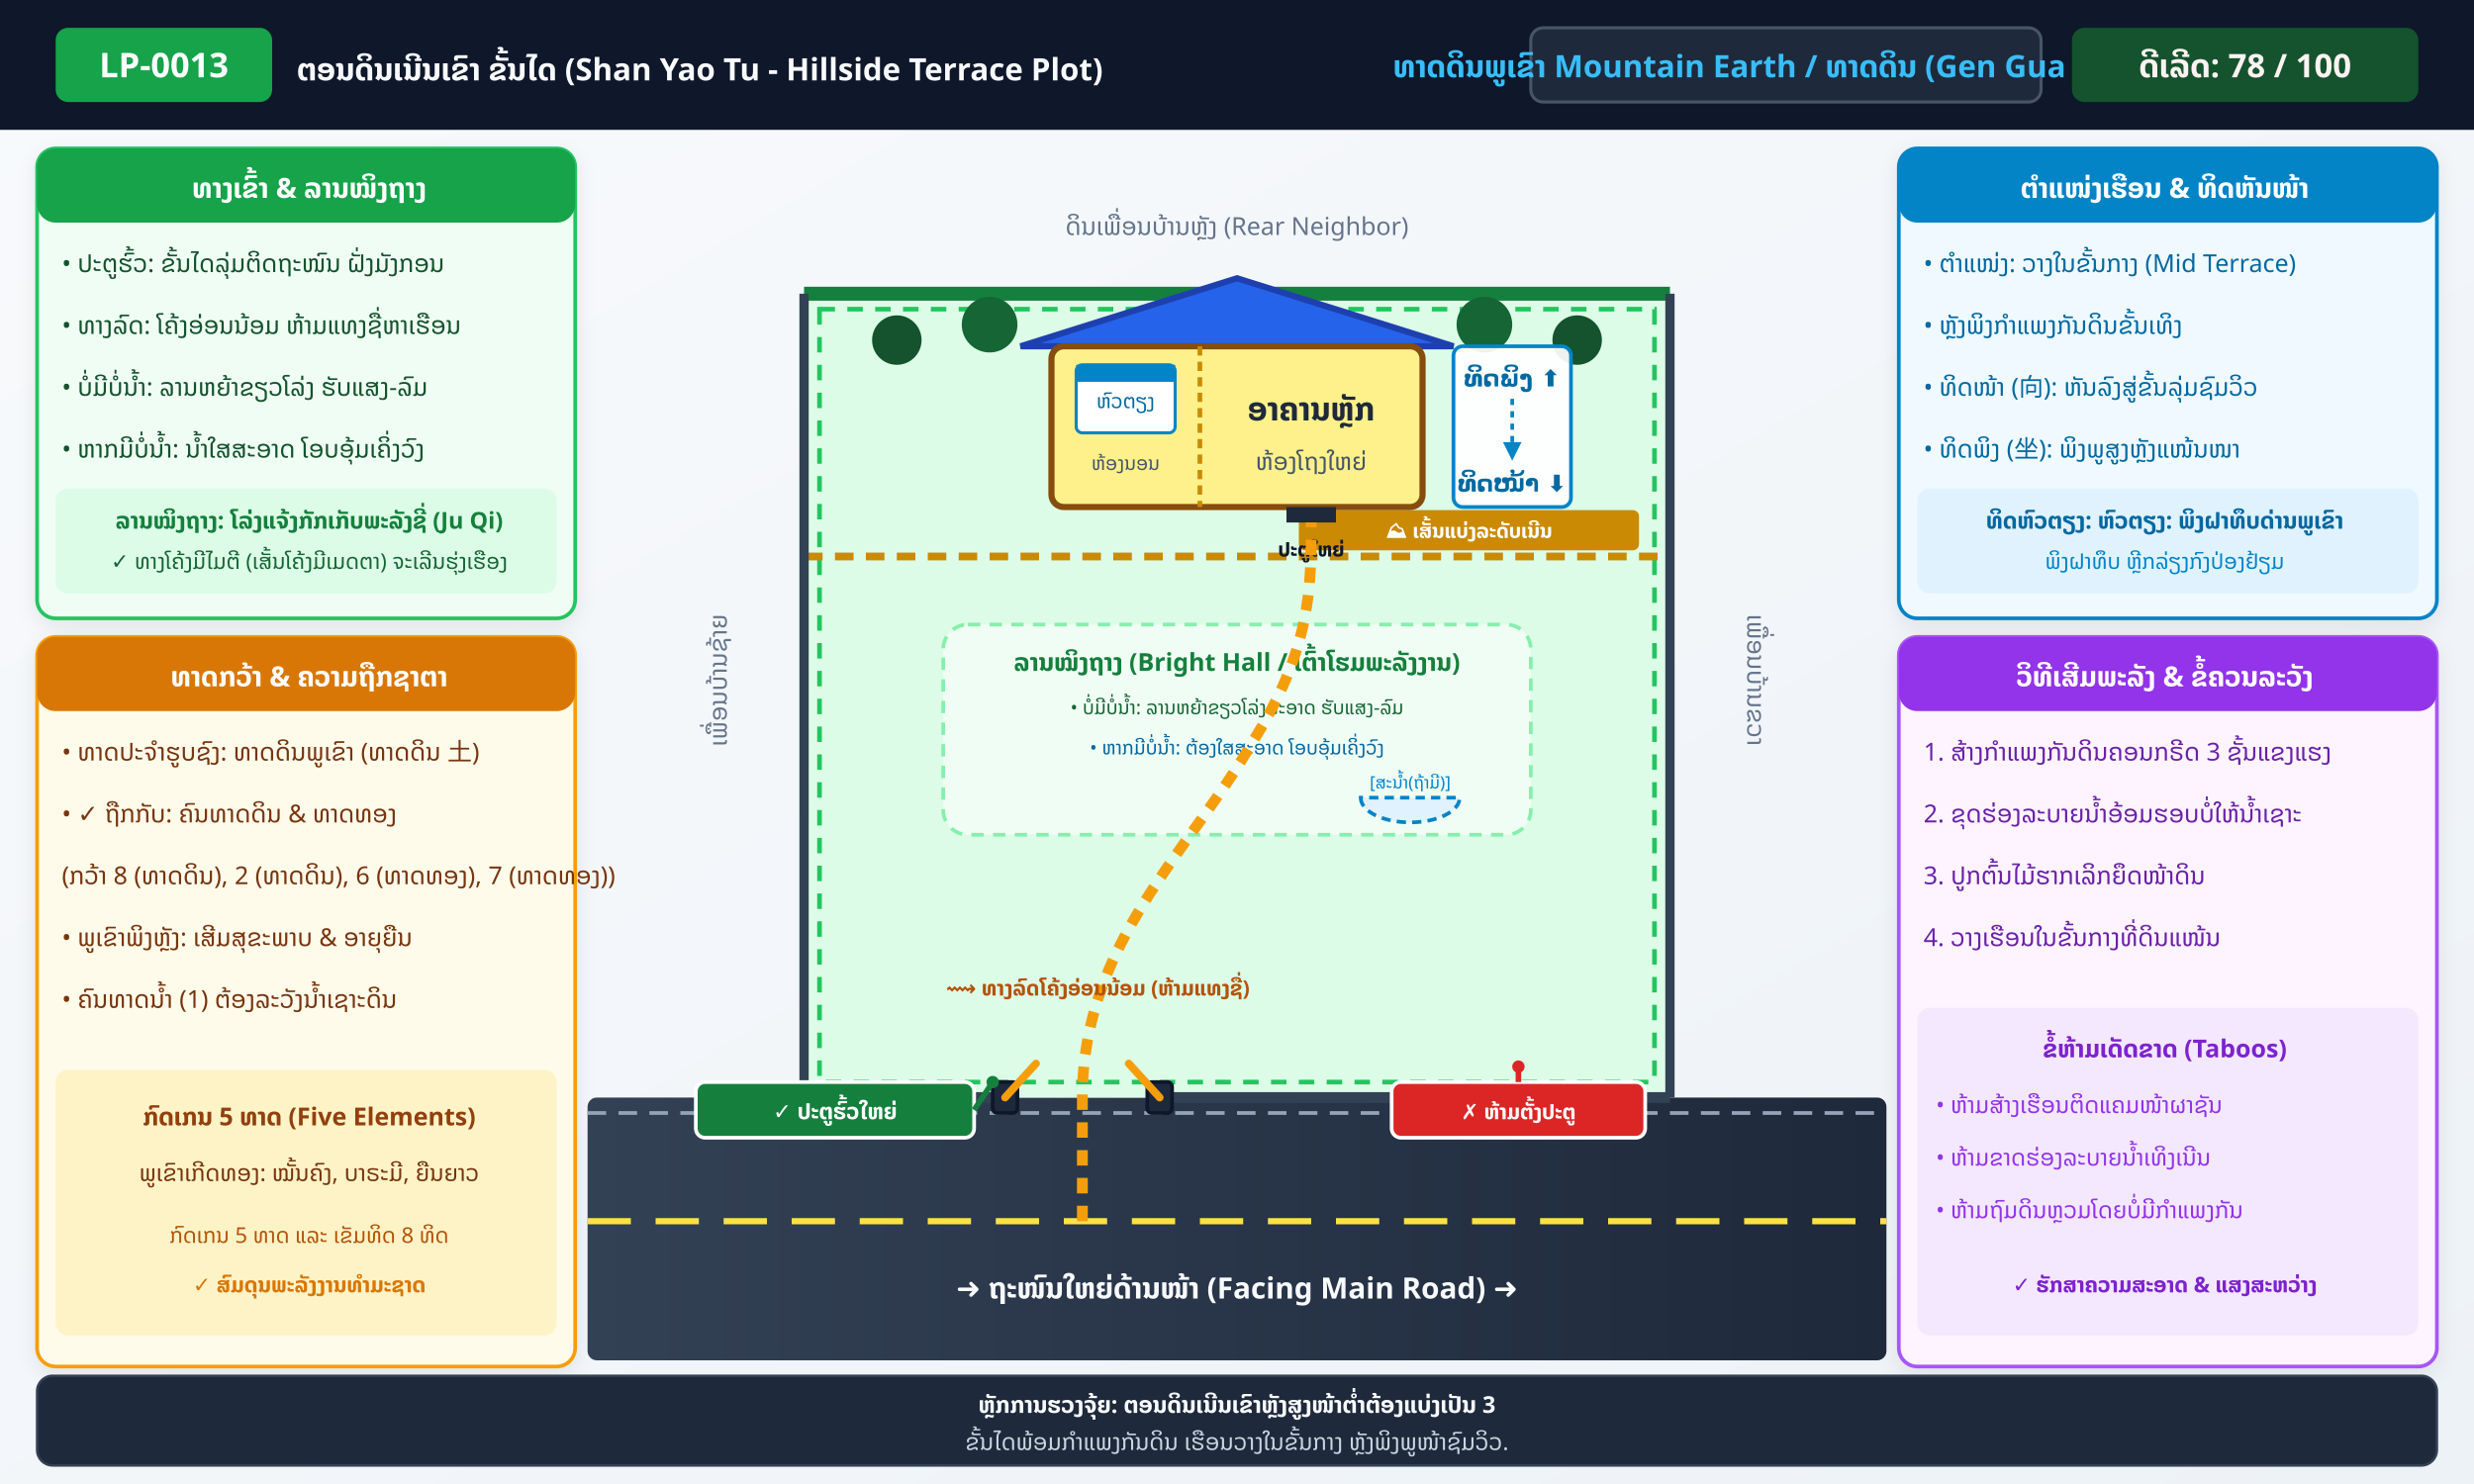
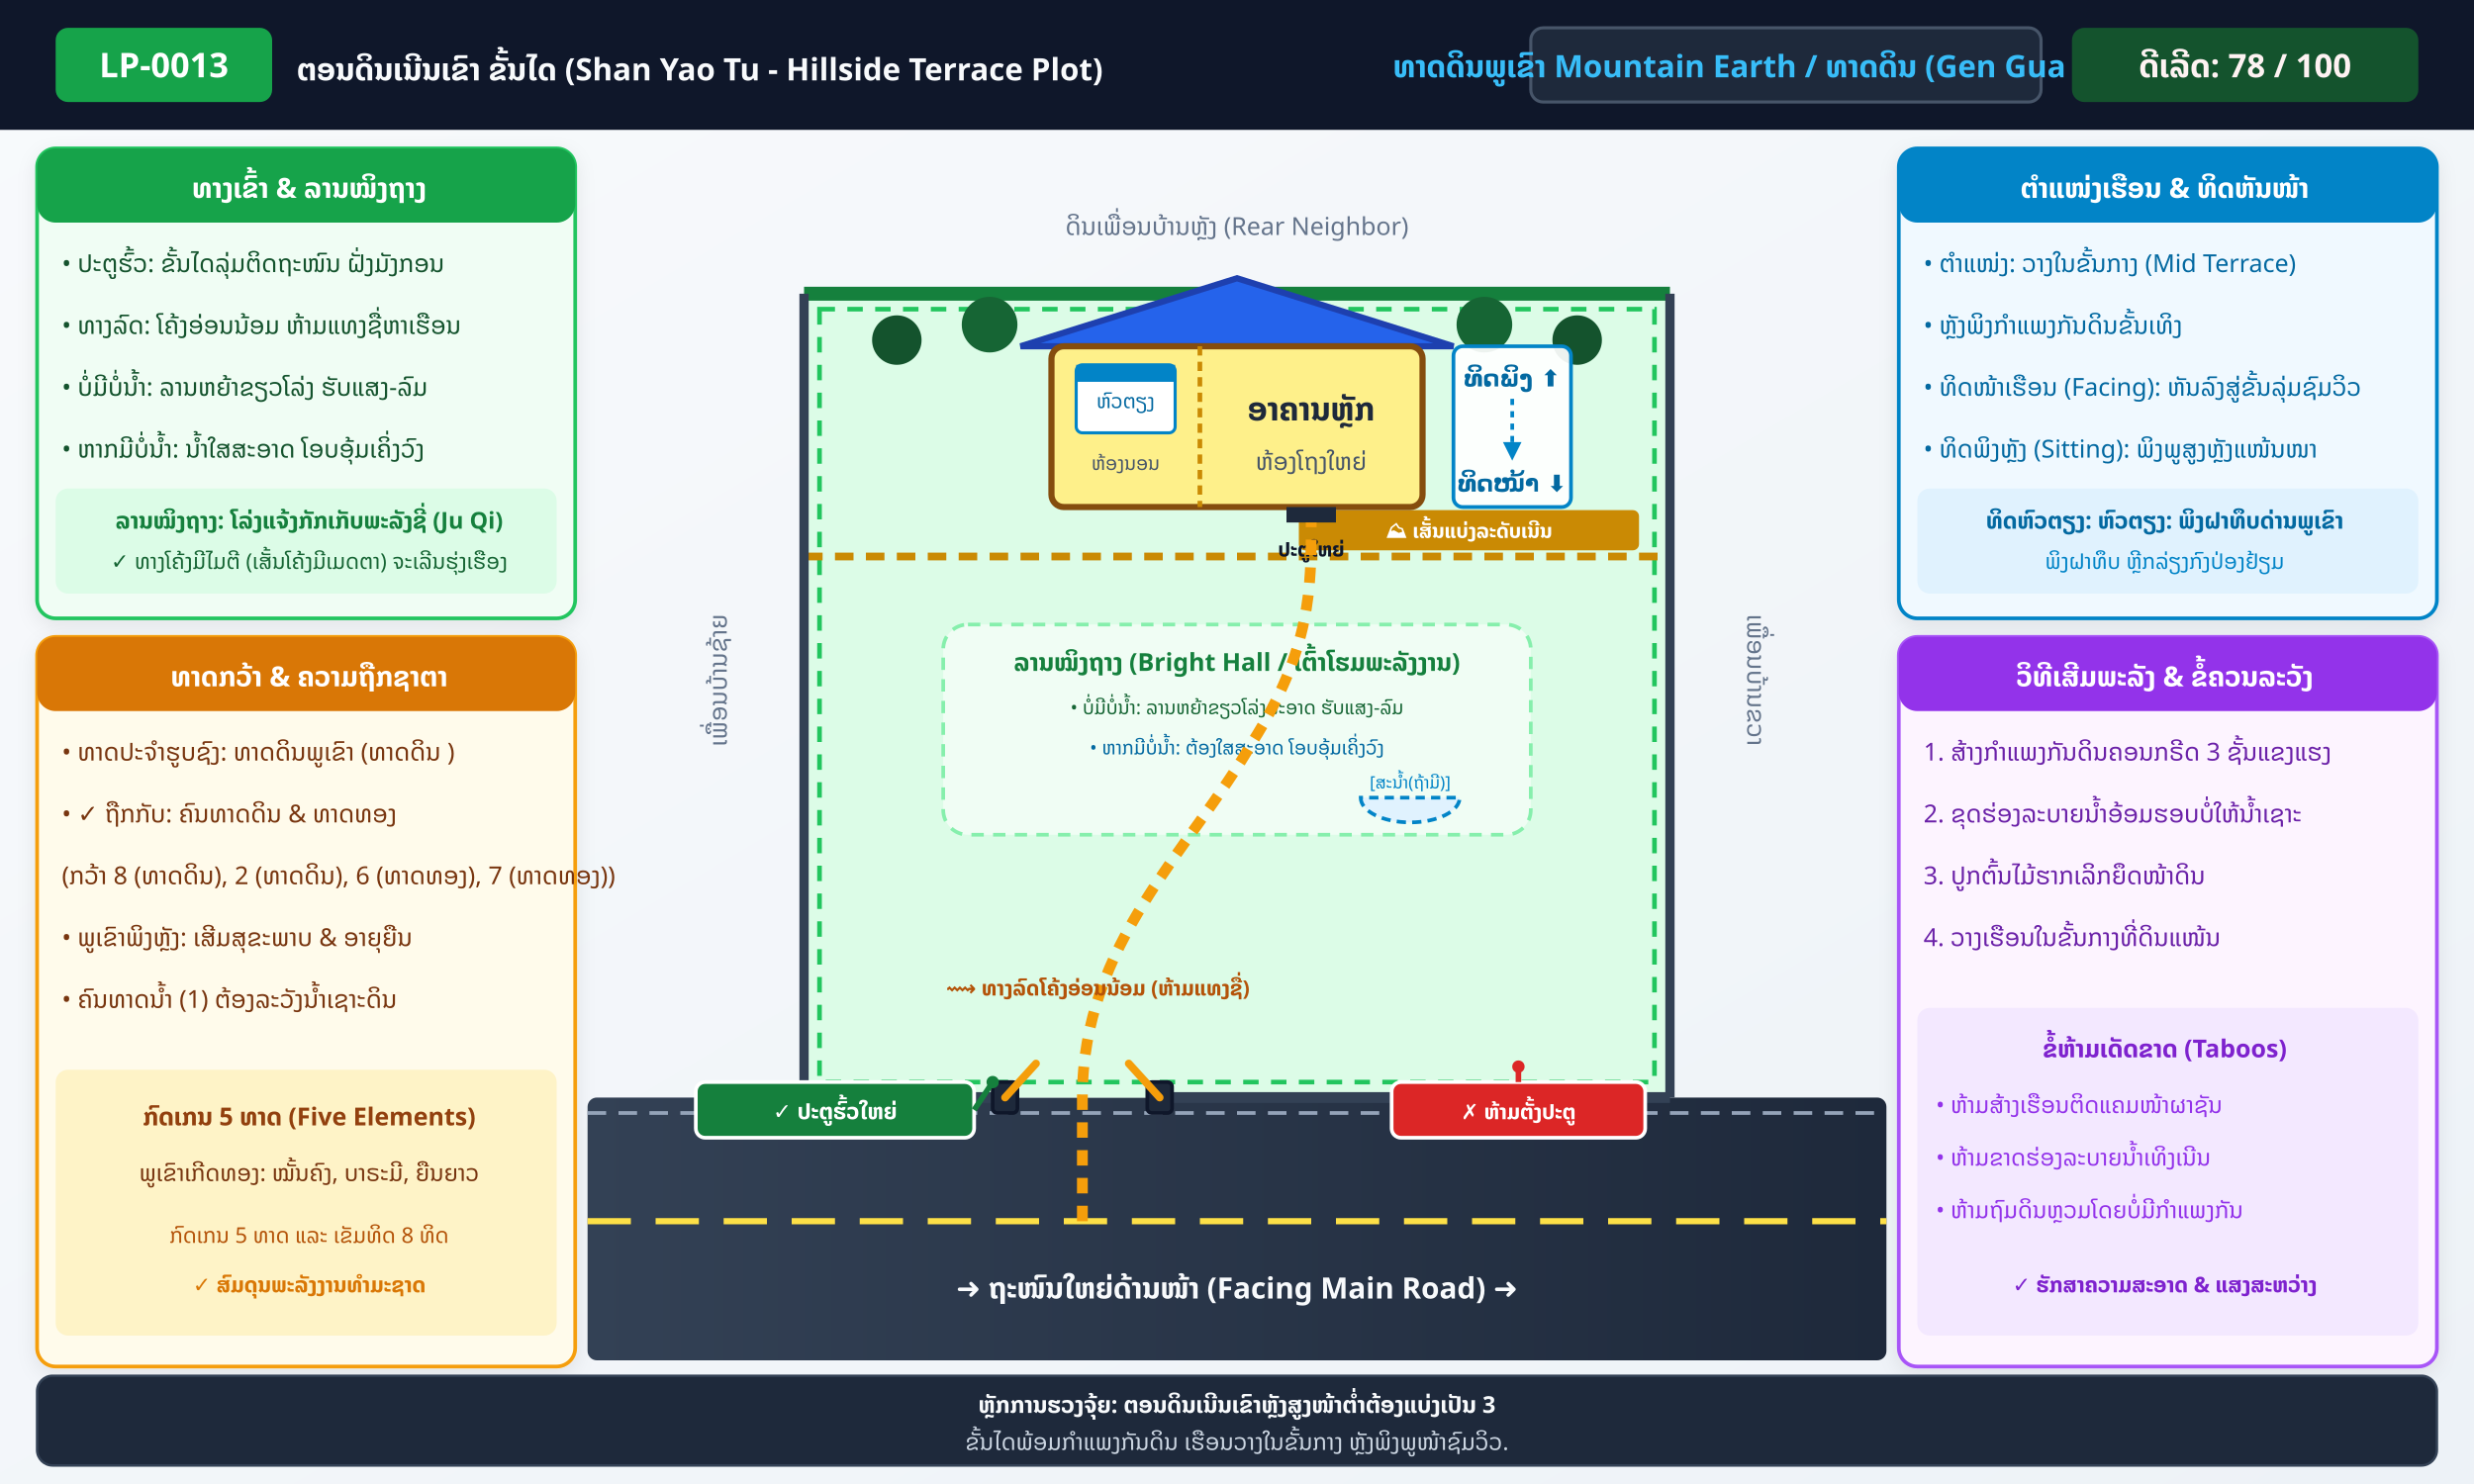
<svg xmlns="http://www.w3.org/2000/svg" viewBox="0 0 800 480" width="800" height="480">
  <defs>
    <linearGradient id="bgGrad" x1="0%" y1="0%" x2="100%" y2="100%">
      <stop offset="0%" stop-color="#F8FAFC" />
      <stop offset="100%" stop-color="#EDF2F7" />
    </linearGradient>
    <linearGradient id="roadGrad" x1="0%" y1="0%" x2="100%" y2="0%">
      <stop offset="0%" stop-color="#334155" />
      <stop offset="100%" stop-color="#1E293B" />
    </linearGradient>
    <filter id="shadow" x="-5%" y="-5%" width="110%" height="110%">
      <feDropShadow dx="0" dy="2" stdDeviation="3" flood-opacity="0.08" />
    </filter>
  </defs>
  <rect width="800" height="480" fill="url(#bgGrad)" />
  <rect x="0" y="0" width="800" height="42" fill="#0F172A" />
  <rect x="18" y="9" width="70" height="24" rx="4" fill="#16A34A" />
  <text x="53" y="25" font-family="'Segoe UI', sans-serif" font-weight="bold" font-size="11" fill="#FFFFFF" text-anchor="middle">LP-0013</text>
  <text x="96" y="26" font-family="'Noto Sans Lao', 'Segoe UI', sans-serif" font-weight="bold" font-size="10" fill="#F8FAFC">ຕອນດິນເນີນເຂົາ ຂັ້ນໄດ (Shan Yao Tu - Hillside Terrace Plot)</text>
  <rect x="495" y="9" width="165" height="24" rx="4" fill="#1E293B" stroke="#475569" stroke-width="1" />
  <text x="577" y="25" font-family="'Noto Sans Lao', 'Segoe UI', sans-serif" font-weight="bold" font-size="10" fill="#38BDF8" text-anchor="middle">ທາດດິນພູເຂົາ Mountain Earth / ທາດດິນ (Gen Gua ທາດດິນ)</text>
  <rect x="670" y="9" width="112" height="24" rx="4" fill="#14532D" />
  <text x="726" y="25" font-family="'Noto Sans Lao', 'Segoe UI', sans-serif" font-weight="bold" font-size="10.5" fill="#FEF2F2" text-anchor="middle">ດີເລີດ: 78 / 100</text>
  <rect x="12" y="48" width="174" height="152" rx="6" fill="#F0FDF4" stroke="#22C55E" stroke-width="1.2" filter="url(#shadow)" />
  <rect x="12" y="48" width="174" height="24" rx="6" fill="#16A34A" />
  <text x="100" y="64" font-family="'Noto Sans Lao', 'Segoe UI', sans-serif" font-weight="bold" font-size="9" fill="#FFFFFF" text-anchor="middle">ທາງເຂົ້າ &amp; ລານໝິງຖາງ</text>
  <text x="20" y="88" font-family="'Noto Sans Lao', 'Segoe UI', sans-serif" font-size="8" fill="#14532D">• ປະຕູຮົ້ວ: ຂັ້ນໄດລຸ່ມຕິດຖະໜົນ ຝັ່ງມັງກອນ</text>
  <text x="20" y="108" font-family="'Noto Sans Lao', 'Segoe UI', sans-serif" font-size="8" fill="#14532D">• ທາງລົດ: ໂຄ້ງອ່ອນນ້ອມ ຫ້າມແທງຊື່ຫາເຮືອນ</text>
  <text x="20" y="128" font-family="'Noto Sans Lao', 'Segoe UI', sans-serif" font-size="8" fill="#14532D">• ບໍ່ມີບໍ່ນ້ຳ: ລານຫຍ້າຂຽວໂລ່ງ ຮັບແສງ-ລົມ</text>
  <text x="20" y="148" font-family="'Noto Sans Lao', 'Segoe UI', sans-serif" font-size="8" fill="#14532D">• ຫາກມີບໍ່ນ້ຳ: ນ້ຳໃສສະອາດ ໂອບອຸ້ມເຄິ່ງວົງ</text>
  <rect x="18" y="158" width="162" height="34" rx="4" fill="#DCFCE7" />
  <text x="100" y="171" font-family="'Noto Sans Lao', 'Segoe UI', sans-serif" font-weight="bold" font-size="7.5" fill="#15803D" text-anchor="middle">ລານໝິງຖາງ: ໂລ່ງແຈ້ງກັກເກັບພະລັງຊີ່ (Ju Qi)</text>
  <text x="100" y="184" font-family="'Noto Sans Lao', 'Segoe UI', sans-serif" font-size="7" fill="#166534" text-anchor="middle">✓ ທາງໂຄ້ງມີໄມຕີ (ເສັ້ນໂຄ້ງມີເມດຕາ) ຈະເລີນຮຸ່ງເຮືອງ</text>
  <rect x="12" y="206" width="174" height="236" rx="6" fill="#FFFBEB" stroke="#F59E0B" stroke-width="1.2" filter="url(#shadow)" />
  <rect x="12" y="206" width="174" height="24" rx="6" fill="#D97706" />
  <text x="100" y="222" font-family="'Noto Sans Lao', 'Segoe UI', sans-serif" font-weight="bold" font-size="9" fill="#FFFFFF" text-anchor="middle">ທາດກວ້າ &amp; ຄວາມຖືກຊາຕາ</text>
-   <text x="20" y="246" font-family="'Noto Sans Lao', 'Segoe UI', sans-serif" font-size="8" fill="#78350F">• ທາດປະຈຳຮູບຊົງ: ທາດດິນພູເຂົາ (ທາດດິນ 土)</text>
+   <text x="20" y="246" font-family="'Noto Sans Lao', 'Segoe UI', sans-serif" font-size="8" fill="#78350F">• ທາດປະຈຳຮູບຊົງ: ທາດດິນພູເຂົາ (ທາດດິນ )</text>
  <text x="20" y="266" font-family="'Noto Sans Lao', 'Segoe UI', sans-serif" font-size="8" fill="#78350F">• ✓ ຖືກກັບ: ຄົນທາດດິນ &amp; ທາດທອງ</text>
  <text x="20" y="286" font-family="'Noto Sans Lao', 'Segoe UI', sans-serif" font-size="8" fill="#78350F">(ກວ້າ 8 (ທາດດິນ), 2 (ທາດດິນ), 6 (ທາດທອງ), 7 (ທາດທອງ))</text>
  <text x="20" y="306" font-family="'Noto Sans Lao', 'Segoe UI', sans-serif" font-size="8" fill="#78350F">• ພູເຂົາພິງຫຼັງ: ເສີມສຸຂະພາບ &amp; ອາຍຸຍືນ</text>
  <text x="20" y="326" font-family="'Noto Sans Lao', 'Segoe UI', sans-serif" font-size="8" fill="#78350F">• ຄົນທາດນ້ຳ (1) ຕ້ອງລະວັງນ້ຳເຊາະດິນ</text>
  <rect x="18" y="346" width="162" height="86" rx="4" fill="#FEF3C7" />
  <text x="100" y="364" font-family="'Noto Sans Lao', 'Segoe UI', sans-serif" font-weight="bold" font-size="8" fill="#92400E" text-anchor="middle">ກົດເກນ 5 ທາດ (Five Elements)</text>
  <text x="100" y="382" font-family="'Noto Sans Lao', 'Segoe UI', sans-serif" font-size="7.5" fill="#78350F" text-anchor="middle">ພູເຂົາເກີດທອງ: ໝັ້ນຄົງ, ບາຣະມີ, ຍືນຍາວ</text>
  <text x="100" y="402" font-family="'Noto Sans Lao', 'Segoe UI', sans-serif" font-size="7" fill="#B45309" text-anchor="middle">ກົດເກນ 5 ທາດ ແລະ ເຂັມທິດ 8 ທິດ</text>
  <text x="100" y="418" font-family="'Noto Sans Lao', 'Segoe UI', sans-serif" font-weight="bold" font-size="7" fill="#D97706" text-anchor="middle">✓ ສົມດຸນພະລັງງານທຳມະຊາດ</text>
  <rect x="614" y="48" width="174" height="152" rx="6" fill="#F0F9FF" stroke="#0284C7" stroke-width="1.2" filter="url(#shadow)" />
  <rect x="614" y="48" width="174" height="24" rx="6" fill="#0284C7" />
  <text x="700" y="64" font-family="'Noto Sans Lao', 'Segoe UI', sans-serif" font-weight="bold" font-size="9" fill="#FFFFFF" text-anchor="middle">ຕຳແໜ່ງເຮືອນ &amp; ທິດຫັນໜ້າ</text>
  <text x="622" y="88" font-family="'Noto Sans Lao', 'Segoe UI', sans-serif" font-size="8" fill="#0369A1">• ຕຳແໜ່ງ: ວາງໃນຂັ້ນກາງ (Mid Terrace)</text>
  <text x="622" y="108" font-family="'Noto Sans Lao', 'Segoe UI', sans-serif" font-size="8" fill="#0369A1">• ຫຼັງພິງກຳແພງກັນດິນຂັ້ນເທິງ</text>
-   <text x="622" y="128" font-family="'Noto Sans Lao', 'Segoe UI', sans-serif" font-size="8" fill="#0369A1">• ທິດໜ້າ (向): ຫັນລົງສູ່ຂັ້ນລຸ່ມຊົມວິວ</text>
-   <text x="622" y="148" font-family="'Noto Sans Lao', 'Segoe UI', sans-serif" font-size="8" fill="#0369A1">• ທິດພິງ (坐): ພິງພູສູງຫຼັງແໜ້ນໜາ</text>
+   <text x="622" y="128" font-family="'Noto Sans Lao', 'Segoe UI', sans-serif" font-size="8" fill="#0369A1">• ທິດໜ້າເຮືອນ (Facing): ຫັນລົງສູ່ຂັ້ນລຸ່ມຊົມວິວ</text>
+   <text x="622" y="148" font-family="'Noto Sans Lao', 'Segoe UI', sans-serif" font-size="8" fill="#0369A1">• ທິດພິງຫຼັງ (Sitting): ພິງພູສູງຫຼັງແໜ້ນໜາ</text>
  <rect x="620" y="158" width="162" height="34" rx="4" fill="#E0F2FE" />
  <text x="700" y="171" font-family="'Noto Sans Lao', 'Segoe UI', sans-serif" font-weight="bold" font-size="7.5" fill="#0369A1" text-anchor="middle">ທິດຫົວຕຽງ: ຫົວຕຽງ: ພິງຝາທຶບດ່ານພູເຂົາ</text>
  <text x="700" y="184" font-family="'Noto Sans Lao', 'Segoe UI', sans-serif" font-size="7" fill="#0284C7" text-anchor="middle">ພິງຝາທຶບ ຫຼີກລ່ຽງກົງປ່ອງຢ້ຽມ</text>
  <rect x="614" y="206" width="174" height="236" rx="6" fill="#FDF4FF" stroke="#A855F7" stroke-width="1.2" filter="url(#shadow)" />
  <rect x="614" y="206" width="174" height="24" rx="6" fill="#9333EA" />
  <text x="700" y="222" font-family="'Noto Sans Lao', 'Segoe UI', sans-serif" font-weight="bold" font-size="9" fill="#FFFFFF" text-anchor="middle">ວິທີເສີມພະລັງ &amp; ຂໍ້ຄວນລະວັງ</text>
  <text x="622" y="246" font-family="'Noto Sans Lao', 'Segoe UI', sans-serif" font-size="8" fill="#6B21A8">1. ສ້າງກຳແພງກັນດິນຄອນກຣີດ 3 ຊັ້ນແຂງແຮງ</text>
  <text x="622" y="266" font-family="'Noto Sans Lao', 'Segoe UI', sans-serif" font-size="8" fill="#6B21A8">2. ຂຸດຮ່ອງລະບາຍນ້ຳອ້ອມຮອບບໍ່ໃຫ້ນ້ຳເຊາະ</text>
  <text x="622" y="286" font-family="'Noto Sans Lao', 'Segoe UI', sans-serif" font-size="8" fill="#6B21A8">3. ປູກຕົ້ນໄມ້ຮາກເລິກຍຶດໜ້າດິນ</text>
  <text x="622" y="306" font-family="'Noto Sans Lao', 'Segoe UI', sans-serif" font-size="8" fill="#6B21A8">4. ວາງເຮືອນໃນຂັ້ນກາງທີ່ດິນແໜ້ນ</text>
  <rect x="620" y="326" width="162" height="106" rx="4" fill="#F3E8FF" />
  <text x="700" y="342" font-family="'Noto Sans Lao', 'Segoe UI', sans-serif" font-weight="bold" font-size="8" fill="#7E22CE" text-anchor="middle">ຂໍ້ຫ້າມເດັດຂາດ (Taboos)</text>
  <text x="626" y="360" font-family="'Noto Sans Lao', 'Segoe UI', sans-serif" font-size="7.5" fill="#9333EA">• ຫ້າມສ້າງເຮືອນຕິດແຄມໜ້າຜາຊັນ</text>
  <text x="626" y="377" font-family="'Noto Sans Lao', 'Segoe UI', sans-serif" font-size="7.5" fill="#9333EA">• ຫ້າມຂາດຮ່ອງລະບາຍນ້ຳເທິງເນີນ</text>
  <text x="626" y="394" font-family="'Noto Sans Lao', 'Segoe UI', sans-serif" font-size="7.5" fill="#9333EA">• ຫ້າມຖົມດິນຫຼວມໂດຍບໍ່ມີກຳແພງກັນ</text>
  <text x="700" y="418" font-family="'Noto Sans Lao', 'Segoe UI', sans-serif" font-weight="bold" font-size="7" fill="#7E22CE" text-anchor="middle">✓ ຮັກສາຄວາມສະອາດ &amp; ແສງສະຫວ່າງ</text>
  <rect x="190" y="355" width="420" height="85" fill="url(#roadGrad)" rx="3" />
  <line x1="190" y1="395" x2="610" y2="395" stroke="#FDE047" stroke-width="2" stroke-dasharray="14,8" />
  <line x1="190" y1="360" x2="610" y2="360" stroke="#94A3B8" stroke-width="1.2" stroke-dasharray="6,4" />
  <text x="400" y="420" font-family="'Noto Sans Lao', 'Segoe UI', sans-serif" font-weight="bold" font-size="9.5" fill="#F8FAFC" text-anchor="middle">➜ ຖະໜົນໃຫຍ່ດ້ານໜ້າ (Facing Main Road) ➜</text>
  <g>
    <text x="400" y="76" font-family="'Noto Sans Lao', 'Segoe UI', sans-serif" font-size="8" fill="#64748B" text-anchor="middle">ດິນເພື່ອນບ້ານຫຼັງ (Rear Neighbor)</text>
    <text x="235" y="220" font-family="'Noto Sans Lao', 'Segoe UI', sans-serif" font-size="8" fill="#64748B" text-anchor="middle" transform="rotate(-90 235 220)">ເພື່ອນບ້ານຊ້າຍ</text>
    <text x="565" y="220" font-family="'Noto Sans Lao', 'Segoe UI', sans-serif" font-size="8" fill="#64748B" text-anchor="middle" transform="rotate(90 565 220)">ເພື່ອນບ້ານຂວາ</text>
    <rect x="260" y="95" width="280" height="260" fill="#DCFCE7" rx="4" />
    <rect x="265" y="100" width="270" height="250" fill="none" stroke="#22C55E" stroke-width="1.5" stroke-dasharray="5,4" />
    <line x1="260" y1="180" x2="540" y2="180" stroke="#CA8A04" stroke-width="2.5" stroke-dasharray="6,4" />
    <rect x="420" y="165" width="110" height="13" rx="2" fill="#CA8A04" />
    <text x="475" y="174" font-family="'Noto Sans Lao', 'Segoe UI', sans-serif" font-weight="bold" font-size="6.5" fill="#FFFFFF" text-anchor="middle">⛰️ ເສັ້ນແບ່ງລະດັບເນີນ</text>
    <line x1="260" y1="95" x2="540" y2="95" stroke="#15803D" stroke-width="4.5" />
    <line x1="260" y1="95" x2="260" y2="355" stroke="#334155" stroke-width="3" />
    <line x1="540" y1="95" x2="540" y2="355" stroke="#334155" stroke-width="3" />
    <circle cx="290" cy="110" r="8" fill="#14532D" />
    <circle cx="320" cy="105" r="9" fill="#166534" />
    <circle cx="480" cy="105" r="9" fill="#166534" />
    <circle cx="510" cy="110" r="8" fill="#14532D" />
    <polygon points="330,112 400,90 470,112" fill="#2563EB" stroke="#1E40AF" stroke-width="2" />
    <rect x="340" y="112" width="120" height="52" fill="#FEF08A" stroke="#854D0E" stroke-width="2" rx="4" />
    <line x1="388" y1="112" x2="388" y2="164" stroke="#CA8A04" stroke-width="1.5" stroke-dasharray="3,2" />
    <rect x="348" y="118" width="32" height="22" rx="2" fill="#FFFFFF" stroke="#0284C7" stroke-width="1" />
    <rect x="348" y="118" width="32" height="5.5" fill="#0284C7" />
    <text x="364" y="132" font-family="'Noto Sans Lao', 'Segoe UI', sans-serif" font-size="6.5" fill="#0369A1" text-anchor="middle">ຫົວຕຽງ</text>
    <text x="364" y="152" font-family="'Noto Sans Lao', 'Segoe UI', sans-serif" font-size="6.2" fill="#475569" text-anchor="middle">ຫ້ອງນອນ</text>
    <text x="424" y="136" font-family="'Noto Sans Lao', 'Segoe UI', sans-serif" font-weight="bold" font-size="10.5" fill="#1E293B" text-anchor="middle">ອາຄານຫຼັກ</text>
    <text x="424" y="152" font-family="'Noto Sans Lao', 'Segoe UI', sans-serif" font-size="7.8" fill="#475569" text-anchor="middle">ຫ້ອງໂຖງໃຫຍ່</text>
    <rect x="416" y="164" width="16" height="5" fill="#1E293B" />
    <text x="424" y="180" font-family="'Noto Sans Lao', 'Segoe UI', sans-serif" font-weight="bold" font-size="6.5" fill="#0F172A" text-anchor="middle">ປະຕູໃຫຍ່</text>
    <g transform="translate(470, 112)">
      <rect x="0" y="0" width="38" height="52" rx="3" fill="#FFFFFF" fill-opacity="0.92" stroke="#0284C7" stroke-width="1.2" />
      <text x="19" y="13" font-family="'Segoe UI', sans-serif" font-weight="bold" font-size="7.5" fill="#0369A1" text-anchor="middle">ທິດພິງ ⬆</text>
      <line x1="19" y1="17" x2="19" y2="35" stroke="#0284C7" stroke-width="1.2" stroke-dasharray="2,2" />
      <polygon points="19,37 16,31 22,31" fill="#0284C7" />
      <text x="19" y="47" font-family="'Segoe UI', sans-serif" font-weight="bold" font-size="7.5" fill="#0369A1" text-anchor="middle">ທິດໜ້າ ⬇</text>
    </g>
    <rect x="305" y="202" width="190" height="68" rx="8" fill="#F0FDF4" stroke="#86EFAC" stroke-width="1.2" stroke-dasharray="4,3" />
    <text x="400" y="217" font-family="'Noto Sans Lao', 'Segoe UI', sans-serif" font-weight="bold" font-size="8" fill="#15803D" text-anchor="middle">ລານໝິງຖາງ (Bright Hall / ເຕົ້າໂຮມພະລັງງານ)</text>
    <text x="400" y="231" font-family="'Noto Sans Lao', 'Segoe UI', sans-serif" font-size="6.2" fill="#166534" text-anchor="middle">• ບໍ່ມີບໍ່ນ້ຳ: ລານຫຍ້າຂຽວໂລ່ງສະອາດ ຮັບແສງ-ລົມ</text>
    <text x="400" y="244" font-family="'Noto Sans Lao', 'Segoe UI', sans-serif" font-size="6.2" fill="#0369A1" text-anchor="middle">• ຫາກມີບໍ່ນ້ຳ: ຕ້ອງໃສສະອາດ ໂອບອຸ້ມເຄິ່ງວົງ</text>
    <path d="M 440 258 A 16 8 0 0 0 472 258 Z" fill="#E0F2FE" stroke="#0284C7" stroke-width="1.2" stroke-dasharray="3,2" />
    <text x="456" y="255" font-family="'Noto Sans Lao', 'Segoe UI', sans-serif" font-size="5.5" fill="#0284C7" text-anchor="middle">[ສະນ້ຳ(ຖ້າມີ)]</text>
    <line x1="260" y1="355" x2="325" y2="355" stroke="#334155" stroke-width="3.5" />
    <line x1="375" y1="355" x2="540" y2="355" stroke="#334155" stroke-width="3.5" />
    <rect x="321" y="350" width="8" height="10" rx="1.5" fill="#1E293B" stroke="#0F172A" stroke-width="1.2" />
    <rect x="371" y="350" width="8" height="10" rx="1.5" fill="#1E293B" stroke="#0F172A" stroke-width="1.2" />
    <line x1="325" y1="355" x2="335" y2="344" stroke="#F59E0B" stroke-width="2.5" stroke-linecap="round" />
    <line x1="375" y1="355" x2="365" y2="344" stroke="#F59E0B" stroke-width="2.5" stroke-linecap="round" />
    <path d="M 350 395 L 350 355 C 350 305 385 275 405 240 C 424 210 424 190 424 169" fill="none" stroke="#F59E0B" stroke-width="3.5" stroke-dasharray="5,4" />
    <text x="355" y="322" font-family="'Noto Sans Lao', 'Segoe UI', sans-serif" font-weight="bold" font-size="6.8" fill="#B45309" text-anchor="middle">⟿ ທາງລົດໂຄ້ງອ່ອນນ້ອມ (ຫ້າມແທງຊື່)</text>
    <g transform="translate(225, 350)">
      <rect x="0" y="0" width="90" height="18" rx="3" fill="#15803D" stroke="#FFFFFF" stroke-width="1.2" />
      <text x="45" y="12" font-family="'Noto Sans Lao', 'Segoe UI', sans-serif" font-weight="bold" font-size="7.2" fill="#FFFFFF" text-anchor="middle">✓ ປະຕູຮົ້ວໃຫຍ່</text>
      <line x1="90" y1="9" x2="96" y2="0" stroke="#15803D" stroke-width="1.8" />
      <circle cx="96" cy="0" r="2" fill="#15803D" />
    </g>
    <g transform="translate(450, 350)">
      <rect x="0" y="0" width="82" height="18" rx="3" fill="#DC2626" stroke="#FFFFFF" stroke-width="1.2" />
      <text x="41" y="12" font-family="'Noto Sans Lao', 'Segoe UI', sans-serif" font-weight="bold" font-size="6.8" fill="#FFFFFF" text-anchor="middle">✗ ຫ້າມຕັ້ງປະຕູ</text>
      <line x1="41" y1="0" x2="41" y2="-5" stroke="#DC2626" stroke-width="1.8" />
      <circle cx="41" cy="-5" r="2" fill="#DC2626" />
    </g>
  </g>
  <rect x="12" y="445" width="776" height="29" rx="5" fill="#1E293B" stroke="#334155" stroke-width="0.8" />
  <text x="400" y="457" font-family="'Noto Sans Lao', 'Segoe UI', sans-serif" font-weight="bold" font-size="7.5" fill="#F8FAFC" text-anchor="middle">ຫຼັກການຮວງຈຸ້ຍ: ຕອນດິນເນີນເຂົາຫຼັງສູງໜ້າຕ່ຳຕ້ອງແບ່ງເປັນ 3</text>
  <text x="400" y="469" font-family="'Noto Sans Lao', 'Segoe UI', sans-serif" font-size="7.5" fill="#CBD5E1" text-anchor="middle">ຂັ້ນໄດພ້ອມກຳແພງກັນດິນ ເຮືອນວາງໃນຂັ້ນກາງ ຫຼັງພິງພູໜ້າຊົມວິວ.</text>
</svg>
